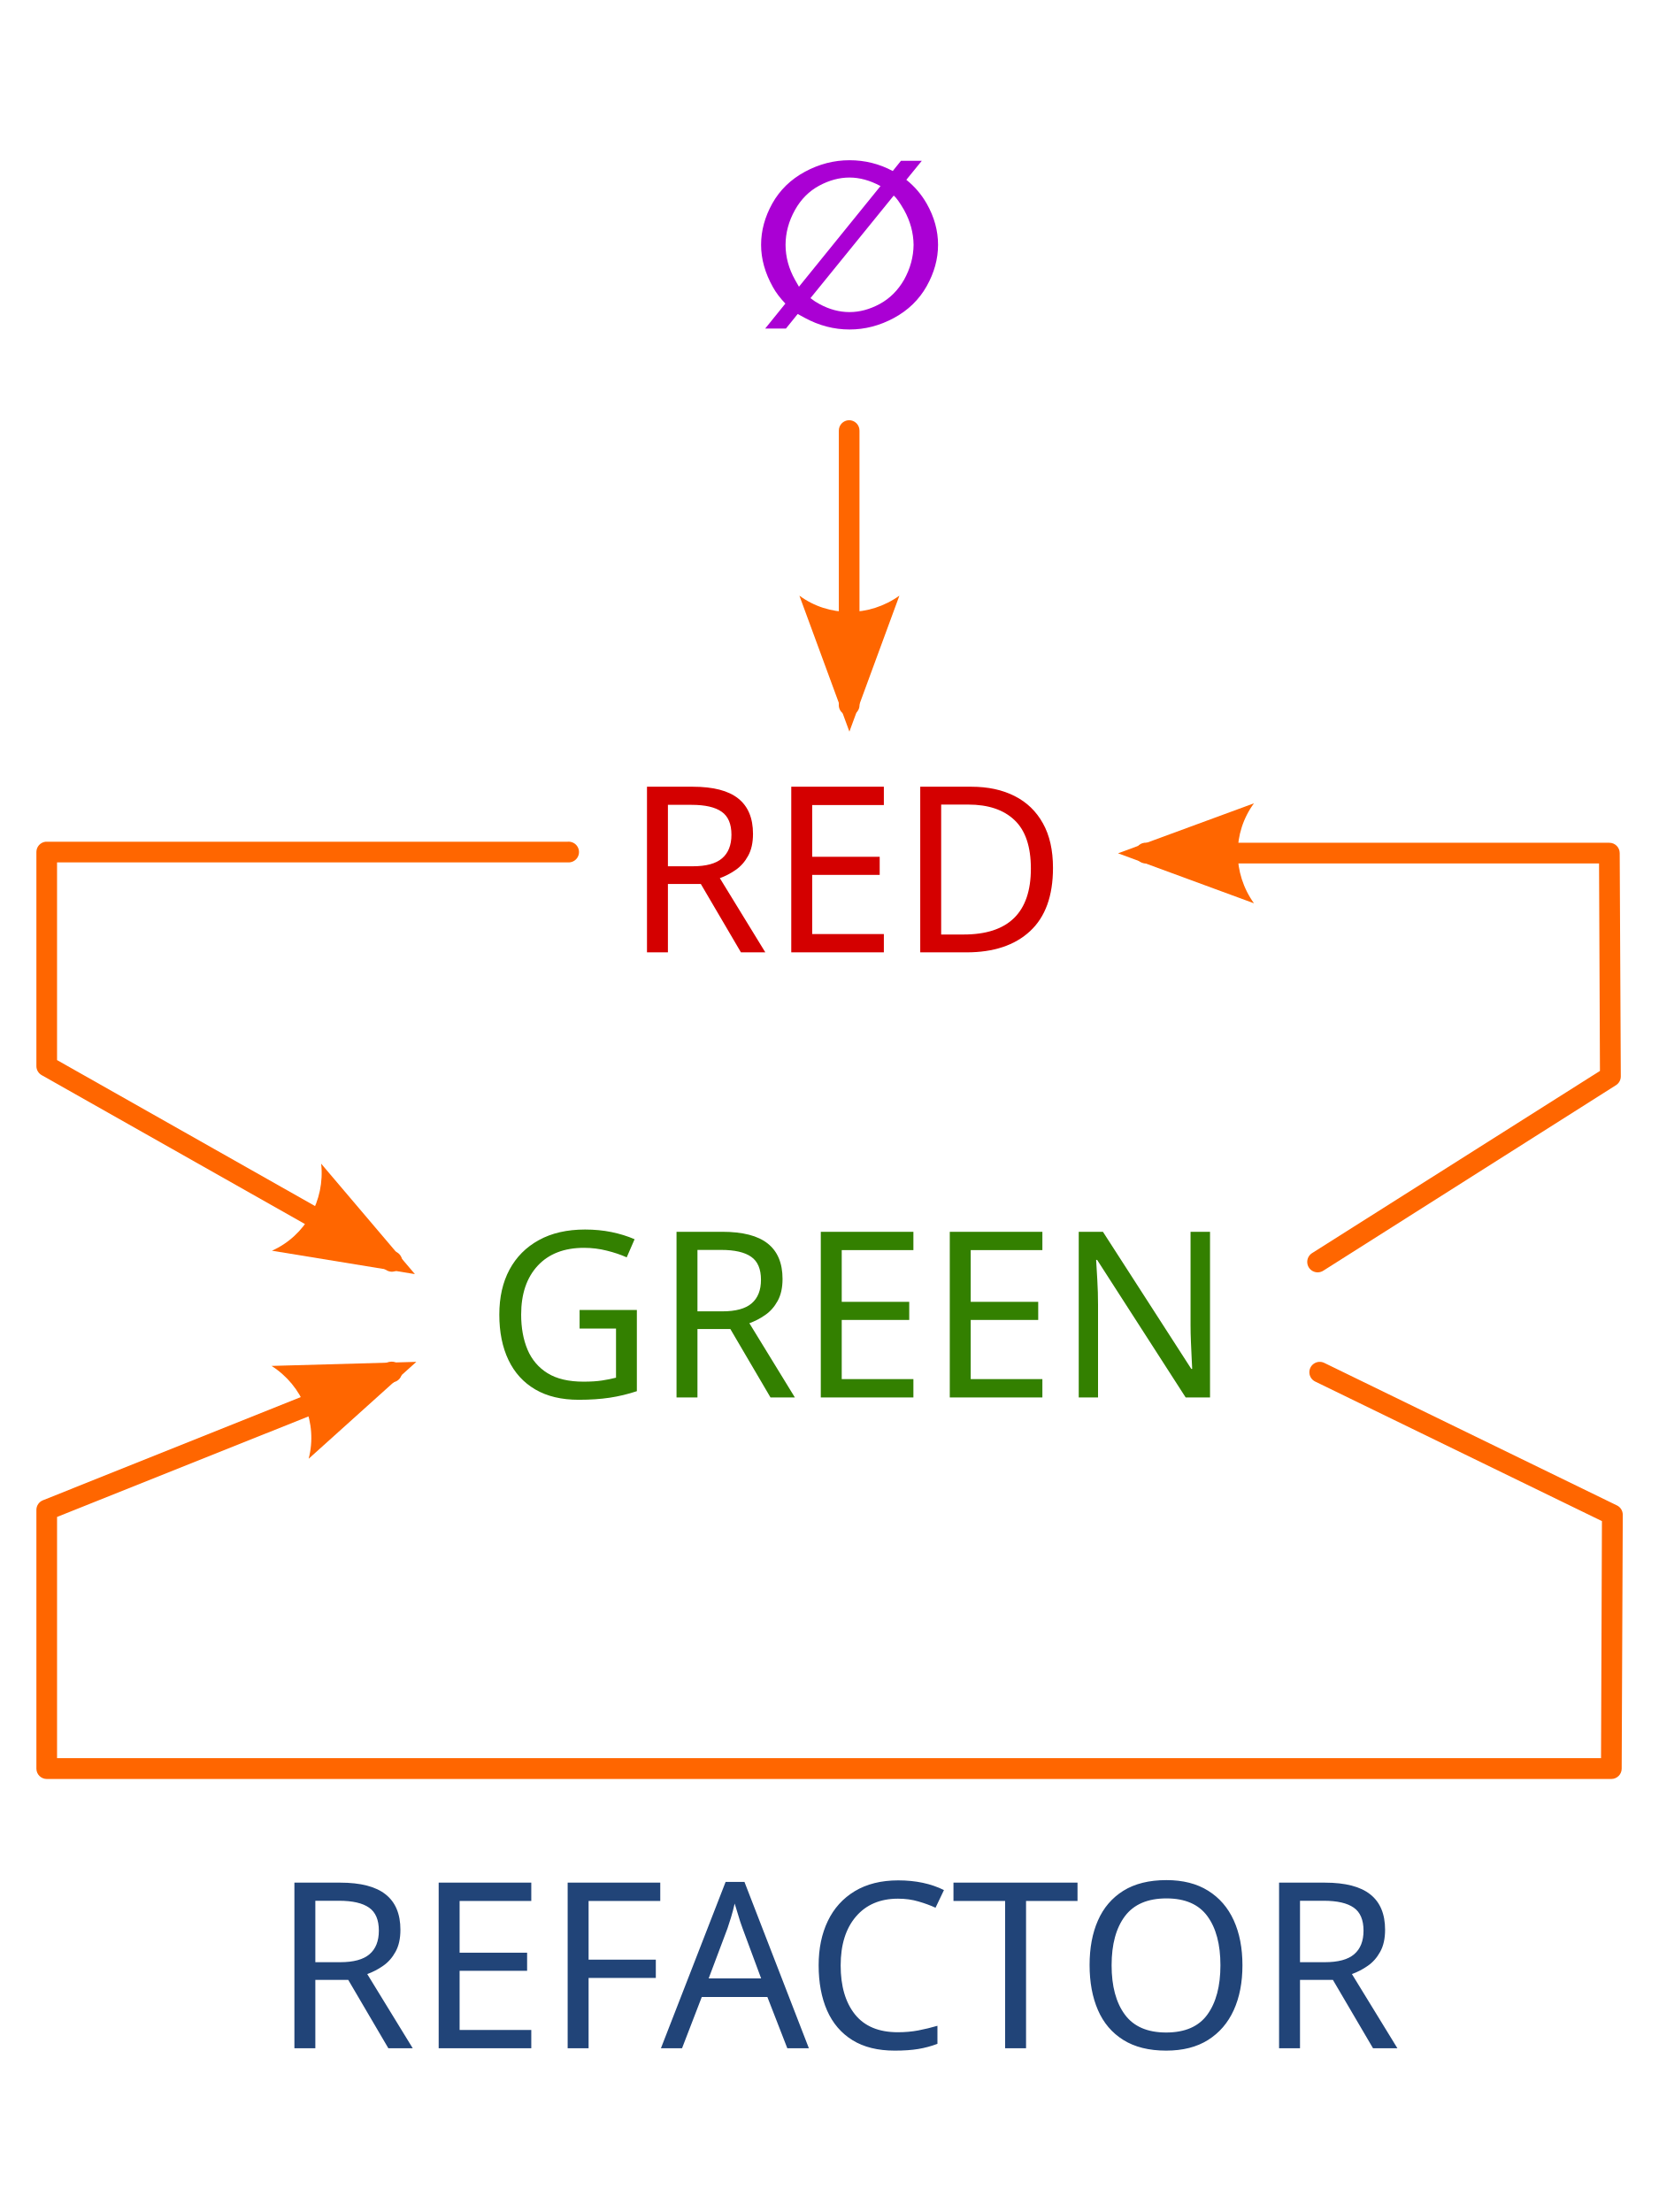
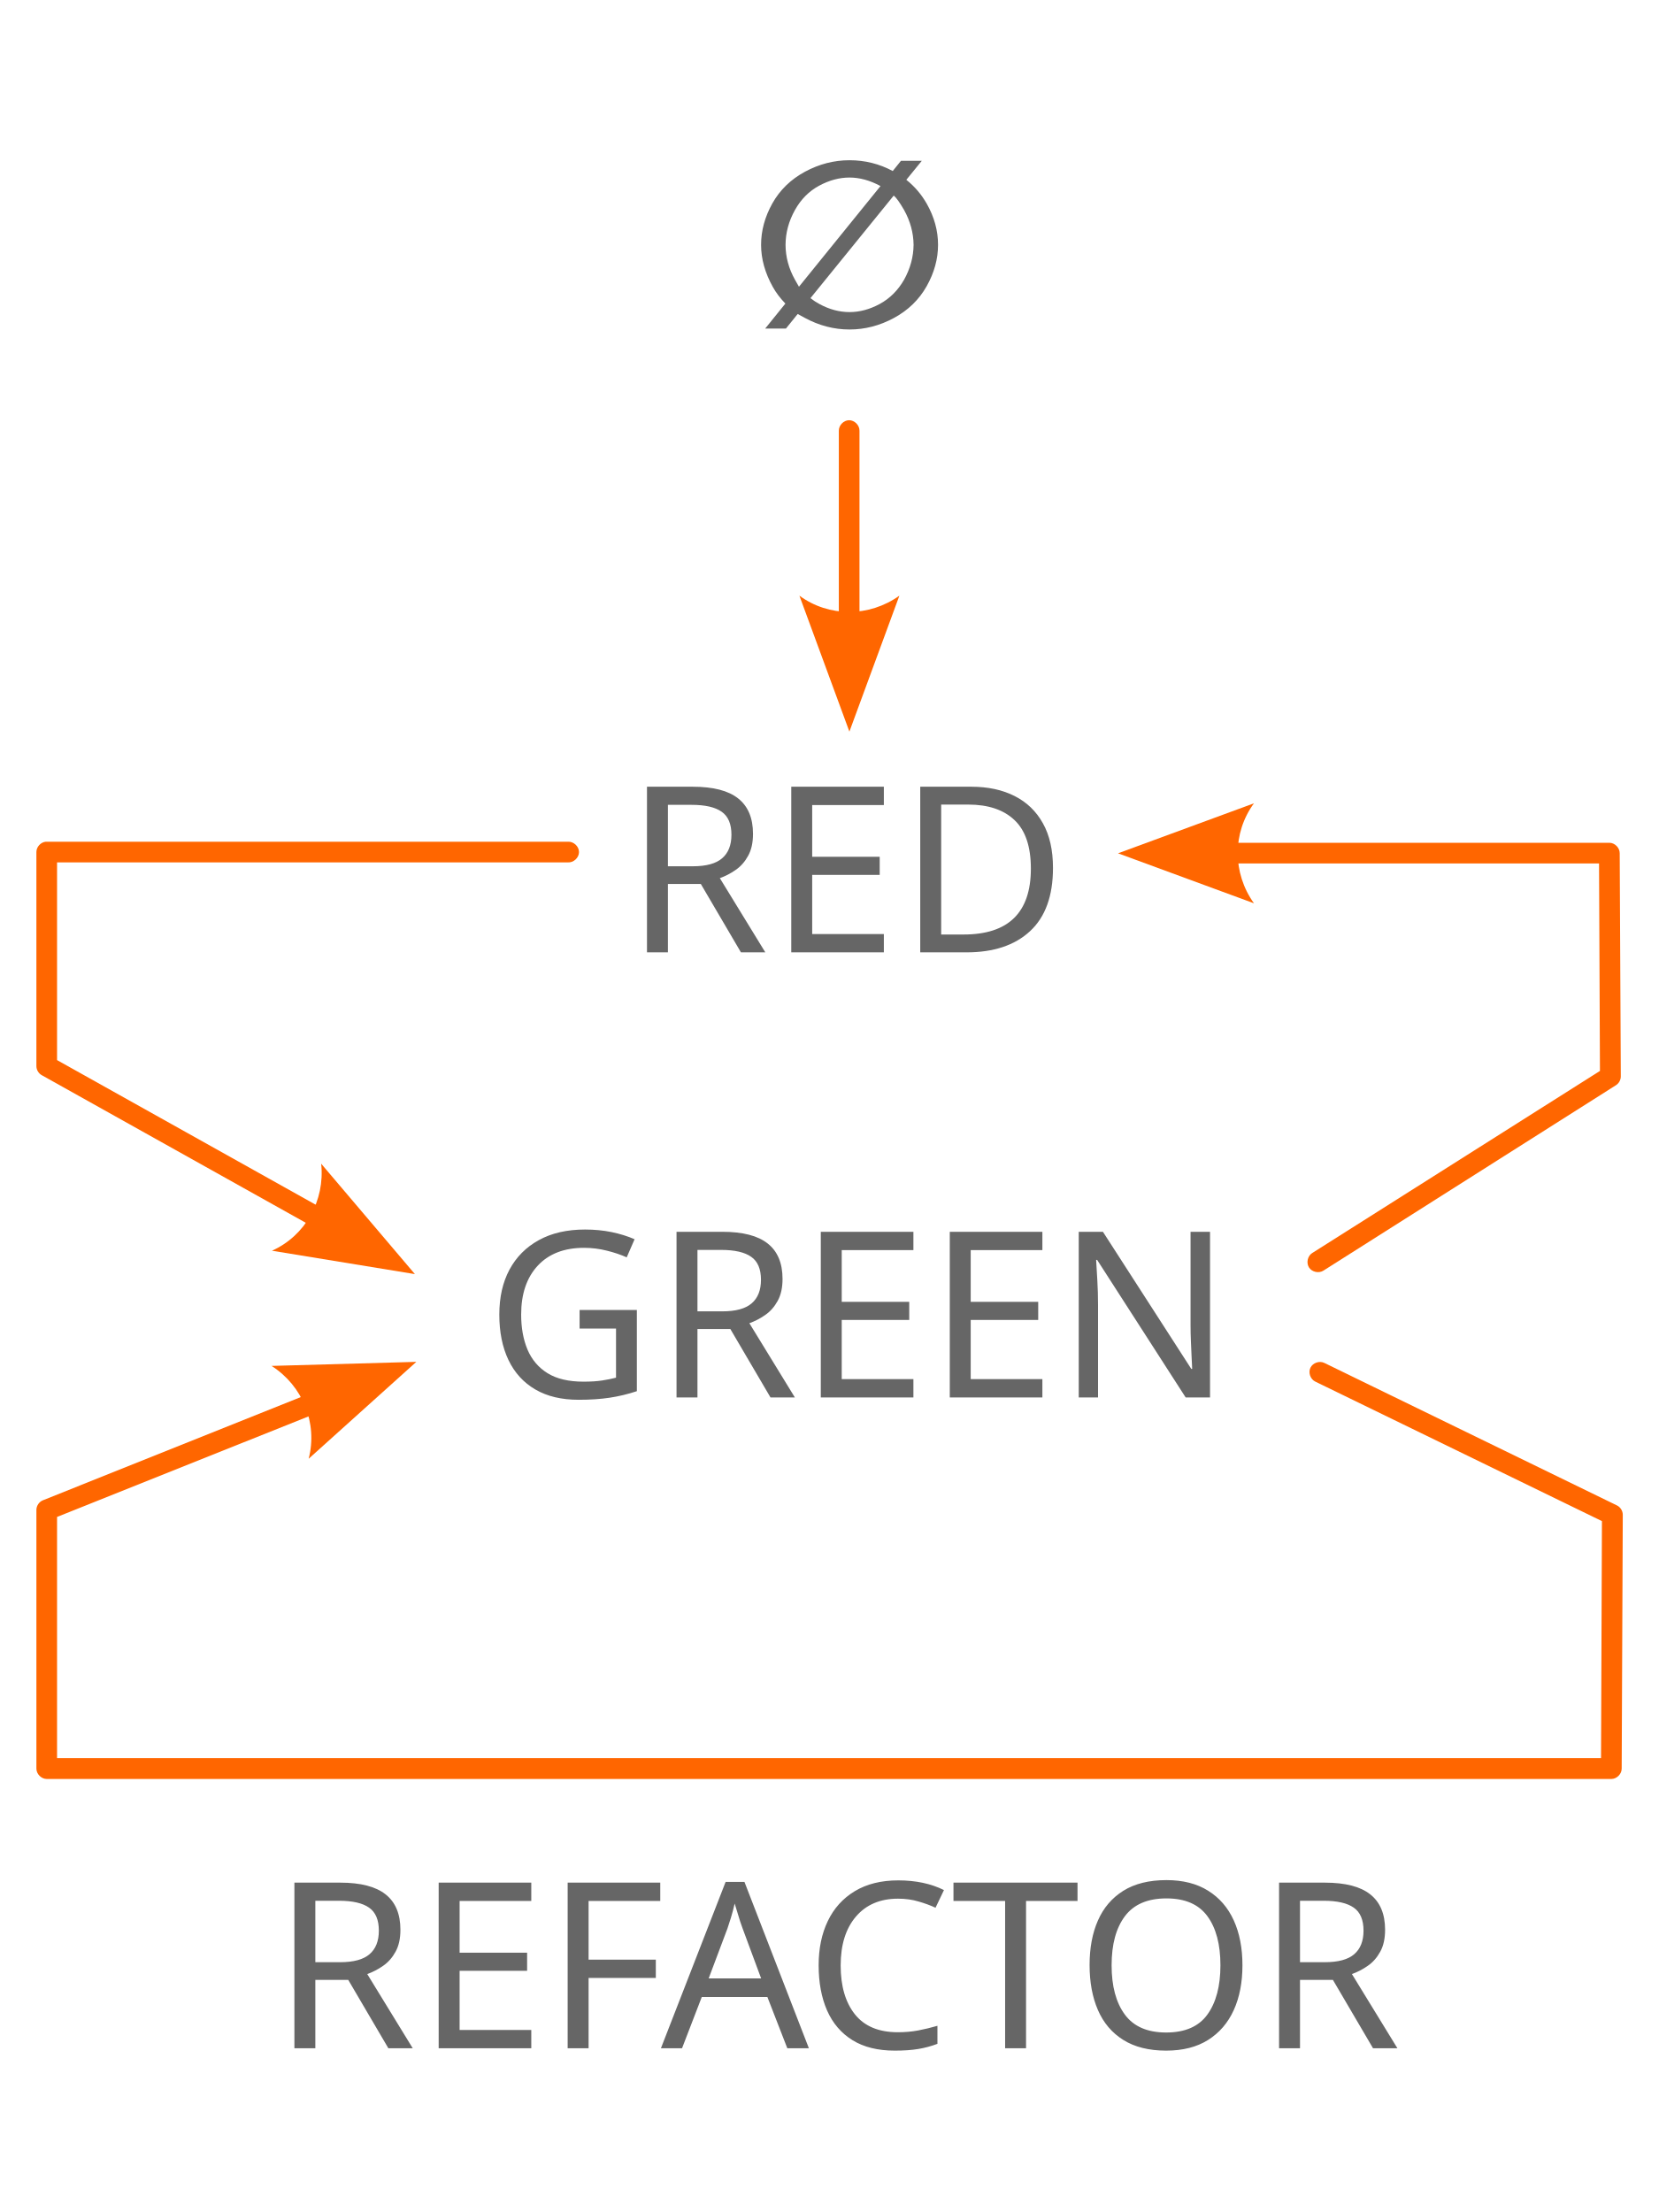
<svg xmlns="http://www.w3.org/2000/svg" width="480" height="640" id="svg2" version="1.1">
  <defs id="defs4">
    <marker orient="auto" refY="0" refX="0" id="Arrow1Sstart" style="overflow:visible">
      <path id="path3785" d="M 0,0 5,-5 -12.5,0 5,5 0,0 z" style="fill-rule:evenodd;stroke:#000000;stroke-width:1pt" transform="matrix(0.2,0,0,0.2,1.2,0)" />
    </marker>
    <marker orient="auto" refY="0" refX="0" id="Arrow1Mstart" style="overflow:visible">
      <path id="path3779" d="M 0,0 5,-5 -12.5,0 5,5 0,0 z" style="fill-rule:evenodd;stroke:#000000;stroke-width:1pt" transform="matrix(0.4,0,0,0.4,4,0)" />
    </marker>
    <marker orient="auto" refY="0" refX="0" id="Arrow2Send" style="overflow:visible">
      <path id="path3806" style="fill-rule:evenodd;stroke-width:0.625;stroke-linejoin:round" d="M 8.719,4.034 -2.207,0.016 8.719,-4.002 c -1.745,2.372 -1.735,5.617 -6e-7,8.035 z" transform="matrix(-0.3,0,0,-0.3,0.69,0)" />
    </marker>
    <marker orient="auto" refY="0" refX="0" id="Arrow2Mend" style="overflow:visible">
      <path id="path3800" style="fill-rule:evenodd;stroke-width:0.625;stroke-linejoin:round" d="M 8.719,4.034 -2.207,0.016 8.719,-4.002 c -1.745,2.372 -1.735,5.617 -6e-7,8.035 z" transform="scale(-0.6,-0.6)" />
    </marker>
    <marker orient="auto" refY="0" refX="0" id="Arrow2Lend" style="overflow:visible">
      <path id="path3794" style="fill-rule:evenodd;stroke-width:0.625;stroke-linejoin:round" d="M 8.719,4.034 -2.207,0.016 8.719,-4.002 c -1.745,2.372 -1.735,5.617 -6e-7,8.035 z" transform="matrix(-1.1,0,0,-1.1,-1.1,0)" />
    </marker>
    <marker orient="auto" refY="0" refX="0" id="Arrow1Lend" style="overflow:visible">
      <path id="path3776" d="M 0,0 5,-5 -12.5,0 5,5 0,0 z" style="fill-rule:evenodd;stroke:#000000;stroke-width:1pt" transform="matrix(-0.8,0,0,-0.8,-10,0)" />
    </marker>
  </defs>
  <g id="layer1" transform="translate(0,-412.3622)">
    <g id="g6365" transform="matrix(1.677823,0,0,1.677823,-131.77,350.4824)">
-       <g id="g6409">
-         <g id="g6438" style="fill:#ff6600">
-           <path style="font-size:medium;font-style:normal;font-variant:normal;font-weight:normal;font-stretch:normal;text-indent:0;text-align:start;text-decoration:none;line-height:normal;letter-spacing:normal;word-spacing:normal;text-transform:none;direction:ltr;block-progression:tb;writing-mode:lr-tb;text-anchor:start;baseline-shift:baseline;color:#000000;fill:#ff6600;fill-opacity:1;stroke:none;stroke-width:3.576;marker:none;visibility:visible;display:inline;overflow:visible;enable-background:accumulate;font-family:Sans;-inkscape-font-specification:Sans" d="m 86.406,182.031 a 1.788,1.788 0 0 0 -1.594,1.781 l 0,36.906 a 1.788,1.788 0 0 0 0.906,1.562 l 59.344,33.562 a 1.788,1.788 0 1 0 1.75,-3.094 l -58.438,-33.062 0,-34.094 88.062,0 a 1.788,1.788 0 1 0 0,-3.562 l -89.844,0 a 1.788,1.788 0 0 0 -0.188,0 z" id="path6411" />
-           <path d="m 133.92,237.552 16.164,19.042 -24.65,-4.034 c 5.765,-2.587 9.174,-8.66 8.486,-15.008 z" style="fill:#ff6600;fill-rule:evenodd;stroke-width:0.625;stroke-linejoin:round" id="path6444" />
+       <g id="g6409" style="fill:#ff6600;fill-opacity:1">
+         <g id="g6438" style="fill:#ff6600;fill-opacity:1">
+           <path style="font-size:medium;font-style:normal;font-variant:normal;font-weight:normal;font-stretch:normal;text-indent:0;text-align:start;text-decoration:none;line-height:normal;letter-spacing:normal;word-spacing:normal;text-transform:none;direction:ltr;block-progression:tb;writing-mode:lr-tb;text-anchor:start;baseline-shift:baseline;color:#000000;fill:#ff6600;fill-opacity:1;stroke:none;stroke-width:3.576;marker:none;visibility:visible;display:inline;overflow:visible;enable-background:accumulate;font-family:Sans;-inkscape-font-specification:Sans" d="m 86.406,182.031 c -0.867,0.095 -1.596,0.909 -1.594,1.781 l 0,36.906 c -0.002,0.631 0.357,1.251 0.906,1.562 l 55.768,31.178 c 0.812,0.587 2.11,0.304 2.604,-0.569 0.494,-0.873 0.068,-2.131 -0.854,-2.525 L 88.375,219.688 l 0,-34.094 88.062,0 c 0.985,0.087 1.946,-0.792 1.946,-1.781 0,-0.989 -0.961,-1.868 -1.946,-1.781 l -89.844,0 c -0.062,-0.003 -0.125,-0.003 -0.188,0 z" id="path6411" />
+           <path d="m 133.92,237.552 16.164,19.042 -24.65,-4.034 c 5.765,-2.587 9.174,-8.66 8.486,-15.008 z" style="fill:#ff6600;fill-rule:evenodd;stroke-width:0.625;stroke-linejoin:round;fill-opacity:1" id="path6444" />
        </g>
-         <g id="g6454" style="fill:#ff6600" transform="translate(-0.3433904,0.1815412)">
-           <path style="font-size:medium;font-style:normal;font-variant:normal;font-weight:normal;font-stretch:normal;text-indent:0;text-align:start;text-decoration:none;line-height:normal;letter-spacing:normal;word-spacing:normal;text-transform:none;direction:ltr;block-progression:tb;writing-mode:lr-tb;text-anchor:start;baseline-shift:baseline;color:#000000;fill:#ff6600;fill-opacity:1;stroke:none;stroke-width:3.576;marker:none;visibility:visible;display:inline;overflow:visible;enable-background:accumulate;font-family:Sans;-inkscape-font-specification:Sans" d="m 276.219,182.031 a 1.788,1.788 0 0 0 0.188,3.562 l 78.219,0 0.156,35.781 -49.625,31.406 a 1.799,1.799 0 1 0 1.938,3.031 l 50.438,-31.969 a 1.788,1.788 0 0 0 0.844,-1.5 l -0.188,-38.531 a 1.788,1.788 0 0 0 -1.781,-1.781 l -80,0 a 1.788,1.788 0 0 0 -0.188,0 z" id="path6413" />
-           <path d="m 295.119,192.468 -23.443,-8.621 23.443,-8.621 c -3.745,5.09 -3.724,12.053 0,17.241 z" style="fill:#ff6600;fill-rule:evenodd;stroke-width:0.625;stroke-linejoin:round" id="path6460" />
+         <g id="g6454" style="fill:#ff6600;fill-opacity:1" transform="translate(-0.3433904,0.1815412)">
+           <path style="font-size:medium;font-style:normal;font-variant:normal;font-weight:normal;font-stretch:normal;text-indent:0;text-align:start;text-decoration:none;line-height:normal;letter-spacing:normal;word-spacing:normal;text-transform:none;direction:ltr;block-progression:tb;writing-mode:lr-tb;text-anchor:start;baseline-shift:baseline;color:#000000;fill:#ff6600;fill-opacity:1;stroke:none;stroke-width:3.576;marker:none;visibility:visible;display:inline;overflow:visible;enable-background:accumulate;font-family:Sans;-inkscape-font-specification:Sans" d="m 284.563,182.031 c -0.887,0.11 -1.612,0.976 -1.565,1.869 0.047,0.893 0.859,1.678 1.753,1.694 l 69.875,0 0.156,35.781 -49.625,31.406 c -0.794,0.507 -1.054,1.691 -0.547,2.485 0.507,0.794 1.691,1.054 2.485,0.547 l 50.438,-31.969 c 0.508,-0.316 0.838,-0.902 0.844,-1.5 l -0.188,-38.531 c -0.004,-0.932 -0.85,-1.778 -1.781,-1.781 l -71.656,0 c -0.062,-0.003 -0.125,-0.003 -0.188,0 z" id="path6413" />
+           <path d="m 295.119,192.468 -23.443,-8.621 23.443,-8.621 c -3.745,5.09 -3.724,12.053 0,17.241 z" style="fill:#ff6600;fill-rule:evenodd;stroke-width:0.625;stroke-linejoin:round;fill-opacity:1" id="path6460" />
        </g>
-         <g id="g6430" style="fill:#ff6600">
-           <path style="font-size:medium;font-style:normal;font-variant:normal;font-weight:normal;font-stretch:normal;text-indent:0;text-align:start;text-decoration:none;line-height:normal;letter-spacing:normal;word-spacing:normal;text-transform:none;direction:ltr;block-progression:tb;writing-mode:lr-tb;text-anchor:start;baseline-shift:baseline;color:#000000;fill:#ff6600;fill-opacity:1;stroke:none;stroke-width:3.576;marker:none;visibility:visible;display:inline;overflow:visible;enable-background:accumulate;font-family:Sans;-inkscape-font-specification:Sans" d="m 145.75,271.719 a 1.788,1.788 0 0 0 -0.469,0.125 l -59.344,23.75 a 1.788,1.788 0 0 0 -1.125,1.656 l 0,44.625 a 1.788,1.788 0 0 0 1.781,1.781 l 269.812,0 a 1.788,1.788 0 0 0 1.781,-1.781 l 0.188,-43.781 a 1.788,1.788 0 0 0 -1.031,-1.625 l -50.438,-24.562 a 1.789,1.789 0 1 0 -1.562,3.219 l 49.438,24.062 -0.156,40.875 -266.25,0 0,-41.594 58.219,-23.281 A 1.788,1.788 0 0 0 145.75,271.719 z" id="path6415" />
-           <path d="m 125.362,272.425 24.968,-0.7 -18.567,16.708 c 1.588,-6.116 -1.018,-12.574 -6.401,-16.009 z" style="fill:#ff6600;fill-rule:evenodd;stroke-width:0.625;stroke-linejoin:round" id="path6436" />
+         <g id="g6430" style="fill:#ff6600;fill-opacity:1">
+           <path style="font-size:medium;font-style:normal;font-variant:normal;font-weight:normal;font-stretch:normal;text-indent:0;text-align:start;text-decoration:none;line-height:normal;letter-spacing:normal;word-spacing:normal;text-transform:none;direction:ltr;block-progression:tb;writing-mode:lr-tb;text-anchor:start;baseline-shift:baseline;color:#000000;fill:#ff6600;fill-opacity:1;stroke:none;stroke-width:3.576;marker:none;visibility:visible;display:inline;overflow:visible;enable-background:accumulate;font-family:Sans;-inkscape-font-specification:Sans" d="m 139.79,274.103 c -0.161,0.02 -0.319,0.062 -0.469,0.125 L 85.938,295.594 c -0.658,0.263 -1.123,0.948 -1.125,1.656 l 0,44.625 c 0.004,0.932 0.85,1.778 1.781,1.781 l 269.812,0 c 0.932,-0.004 1.778,-0.85 1.781,-1.781 l 0.188,-43.781 c 0.002,-0.677 -0.418,-1.338 -1.031,-1.625 l -50.438,-24.562 c -0.843,-0.409 -1.982,-0.015 -2.391,0.828 -0.409,0.843 -0.015,1.982 0.828,2.391 l 49.438,24.062 -0.156,40.875 -266.25,0 0,-41.594 52.259,-20.897 c 0.86,-0.265 1.424,-1.257 1.211,-2.131 -0.213,-0.875 -1.168,-1.497 -2.054,-1.337 z" id="path6415" />
+           <path d="m 125.362,272.425 24.968,-0.7 -18.567,16.708 c 1.588,-6.116 -1.018,-12.574 -6.401,-16.009 z" style="fill:#ff6600;fill-rule:evenodd;stroke-width:0.625;stroke-linejoin:round;fill-opacity:1" id="path6436" />
        </g>
-         <g id="g6446" style="fill:#ff6600">
-           <path style="font-size:medium;font-style:normal;font-variant:normal;font-weight:normal;font-stretch:normal;text-indent:0;text-align:start;text-decoration:none;line-height:normal;letter-spacing:normal;word-spacing:normal;text-transform:none;direction:ltr;block-progression:tb;writing-mode:lr-tb;text-anchor:start;baseline-shift:baseline;color:#000000;fill:#ff6600;fill-opacity:1;stroke:none;stroke-width:3.576;marker:none;visibility:visible;display:inline;overflow:visible;enable-background:accumulate;font-family:Sans;-inkscape-font-specification:Sans" d="m 224.938,109.344 a 1.788,1.788 0 0 0 -1.75,1.812 l 0,47.156 a 1.788,1.788 0 1 0 3.562,0 l 0,-47.156 a 1.788,1.788 0 0 0 -1.812,-1.812 z" id="path6417" />
-           <path d="m 233.631,139.6 -8.621,23.443 -8.621,-23.443 c 5.09,3.745 12.053,3.724 17.241,0 z" style="fill:#ff6600;fill-rule:evenodd;stroke-width:0.625;stroke-linejoin:round" id="path6452" />
+         <g id="g6446" style="fill:#ff6600;fill-opacity:1">
+           <path style="font-size:medium;font-style:normal;font-variant:normal;font-weight:normal;font-stretch:normal;text-indent:0;text-align:start;text-decoration:none;line-height:normal;letter-spacing:normal;word-spacing:normal;text-transform:none;direction:ltr;block-progression:tb;writing-mode:lr-tb;text-anchor:start;baseline-shift:baseline;color:#000000;fill:#ff6600;fill-opacity:1;stroke:none;stroke-width:3.576;marker:none;visibility:visible;display:inline;overflow:visible;enable-background:accumulate;font-family:Sans;-inkscape-font-specification:Sans" d="m 224.938,109.344 c -0.932,0.02 -1.763,0.881 -1.75,1.812 l 0,42.388 c -0.087,0.985 0.792,1.946 1.781,1.946 0.989,0 1.868,-0.961 1.781,-1.946 l 0,-42.388 c 0.013,-0.953 -0.86,-1.826 -1.812,-1.812 z" id="path6417" />
+           <path d="m 233.631,139.6 -8.621,23.443 -8.621,-23.443 c 5.09,3.745 12.053,3.724 17.241,0 z" style="fill:#ff6600;fill-rule:evenodd;stroke-width:0.625;stroke-linejoin:round;fill-opacity:1" id="path6452" />
        </g>
      </g>
-       <text id="text2987" y="201.107" x="186.229" style="font-size:40px;font-style:normal;font-variant:normal;font-weight:normal;font-stretch:normal;line-height:125%;letter-spacing:0px;word-spacing:0px;fill:#d40000;fill-opacity:1;stroke:none;font-family:Ubuntu;-inkscape-font-specification:Ubuntu" xml:space="preserve">
-         <tspan y="201.107" x="186.229" id="tspan2989">RED</tspan>
+       <text id="text2987" y="201.107" x="186.229" style="font-size:40px;font-style:normal;font-variant:normal;font-weight:normal;font-stretch:normal;line-height:125%;letter-spacing:0px;word-spacing:0px;fill:#666666;fill-opacity:1;stroke:none;font-family:Ubuntu;-inkscape-font-specification:Ubuntu" xml:space="preserve">
+         <tspan y="201.107" x="186.229" id="tspan2989" style="font-weight:500;-inkscape-font-specification:Ubuntu Medium">RED</tspan>
      </text>
-       <text id="text2991" y="277.862" x="162.205" style="font-size:40px;font-style:normal;font-variant:normal;font-weight:normal;font-stretch:normal;line-height:125%;letter-spacing:0px;word-spacing:0px;fill:#338000;fill-opacity:1;stroke:none;font-family:Ubuntu;-inkscape-font-specification:Ubuntu" xml:space="preserve">
-         <tspan y="277.862" x="162.205" id="tspan2993">GREEN</tspan>
+       <text id="text2991" y="277.862" x="162.205" style="font-size:40px;font-style:normal;font-variant:normal;font-weight:normal;font-stretch:normal;line-height:125%;letter-spacing:0px;word-spacing:0px;fill:#666666;fill-opacity:1;stroke:none;font-family:Ubuntu;-inkscape-font-specification:Ubuntu" xml:space="preserve">
+         <tspan y="277.862" x="162.205" id="tspan2993" style="font-weight:500;-inkscape-font-specification:Ubuntu Medium">GREEN</tspan>
      </text>
-       <text id="text2995" y="390.095" x="125.429" style="font-size:40px;font-style:normal;font-variant:normal;font-weight:normal;font-stretch:normal;line-height:125%;letter-spacing:0px;word-spacing:0px;fill:#214478;fill-opacity:1;stroke:none;font-family:Ubuntu;-inkscape-font-specification:Ubuntu" xml:space="preserve">
-         <tspan y="390.095" x="125.429" id="tspan2997">REFACTOR</tspan>
+       <text id="text2995" y="390.095" x="125.429" style="font-size:40px;font-style:normal;font-variant:normal;font-weight:normal;font-stretch:normal;line-height:125%;letter-spacing:0px;word-spacing:0px;fill:#666666;fill-opacity:1;stroke:none;font-family:Ubuntu;-inkscape-font-specification:Ubuntu" xml:space="preserve">
+         <tspan y="390.095" x="125.429" id="tspan2997" style="font-weight:500;-inkscape-font-specification:Ubuntu Medium">REFACTOR</tspan>
      </text>
-       <text xml:space="preserve" style="font-size:40px;font-style:normal;font-variant:normal;font-weight:normal;font-stretch:normal;line-height:125%;letter-spacing:0px;word-spacing:0px;fill:#aa00d4;fill-opacity:1;stroke:none;font-family:Ubuntu;-inkscape-font-specification:Ubuntu" x="207.905" y="93.107" id="text6320">
-         <tspan style="font-weight:bold;-inkscape-font-specification:Ubuntu Bold" id="tspan6322" x="207.905" y="93.107">∅</tspan>
+       <text xml:space="preserve" style="font-size:40px;font-style:normal;font-variant:normal;font-weight:normal;font-stretch:normal;line-height:125%;letter-spacing:0px;word-spacing:0px;fill:#666666;fill-opacity:1;stroke:none;font-family:Ubuntu;-inkscape-font-specification:Ubuntu" x="207.905" y="93.107" id="text6320">
+         <tspan style="font-weight:bold;-inkscape-font-specification:Ubuntu Bold;fill:#666666;fill-opacity:1" id="tspan6322" x="207.905" y="93.107">∅</tspan>
      </text>
    </g>
  </g>
</svg>
